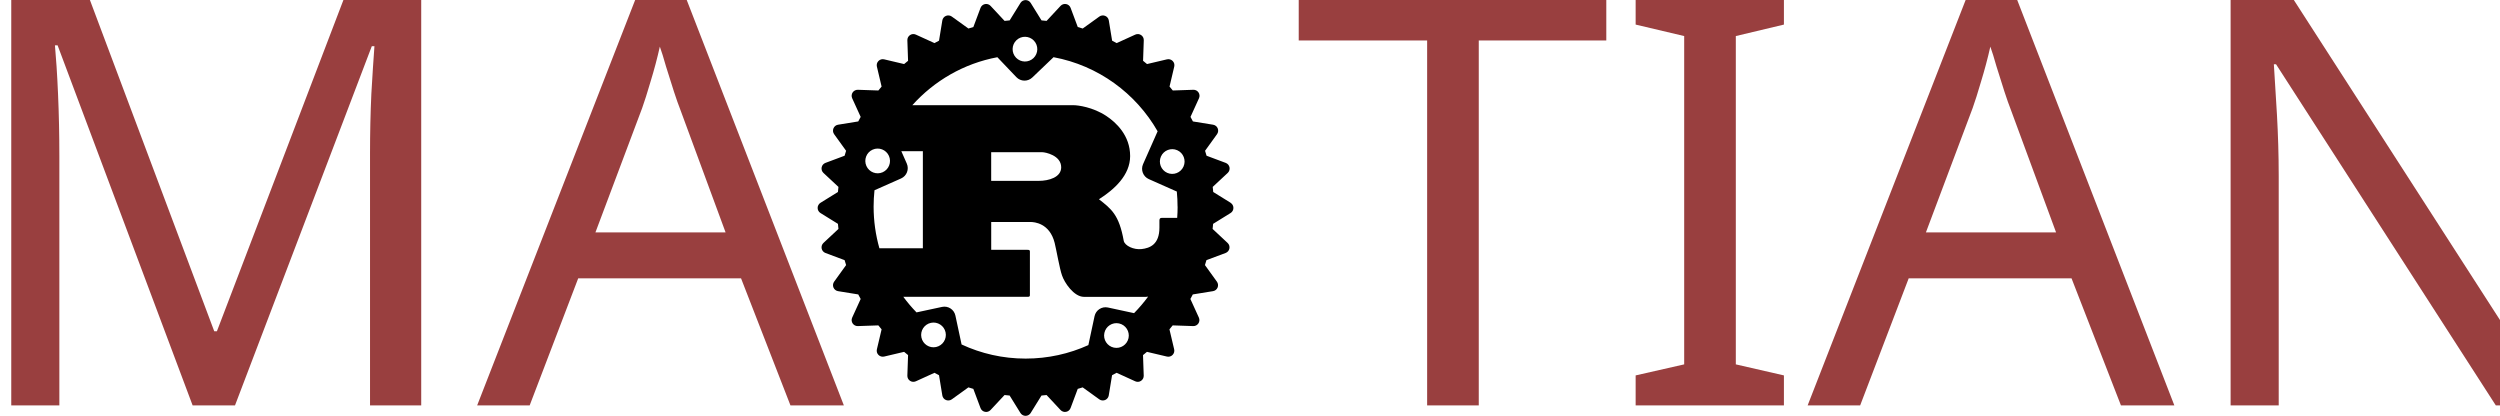
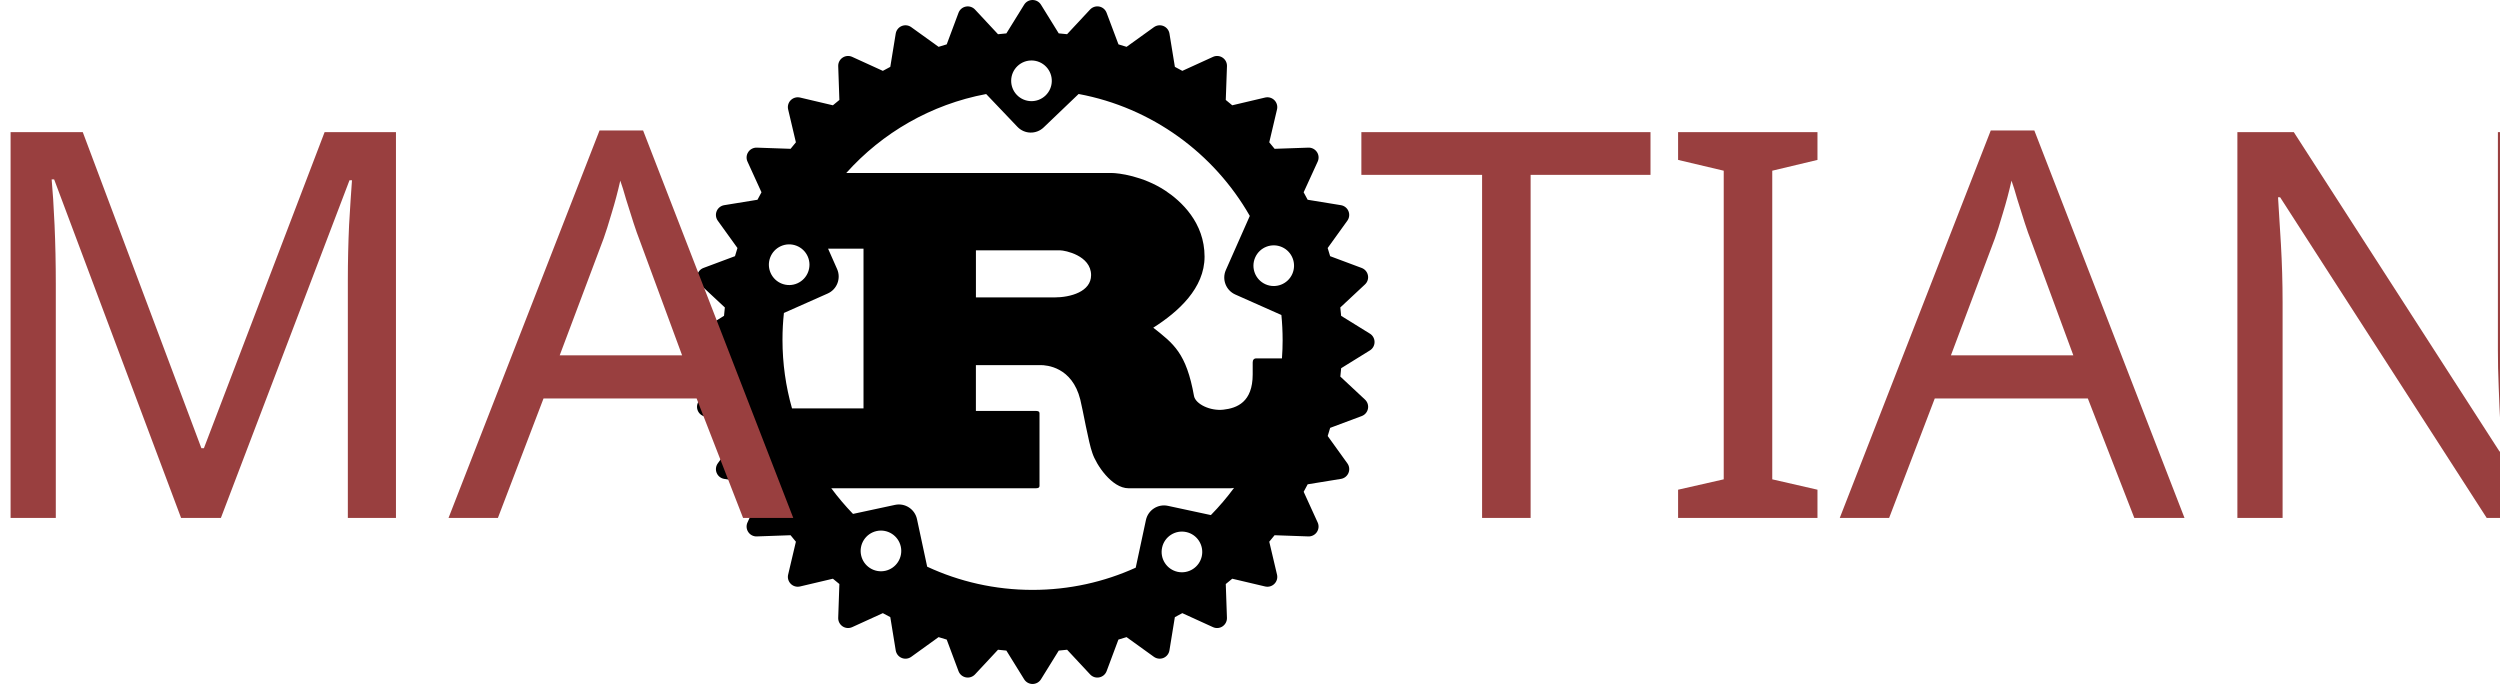
- <svg xmlns="http://www.w3.org/2000/svg" xml:space="preserve" viewBox="19 19 88.519 14.722" height="20" width="120.252" y="0px" x="0px" id="Layer_1" version="1.1">
+ <svg xmlns="http://www.w3.org/2000/svg" xml:space="preserve" viewBox="19 19 188.33 51.528" height="70" width="255.845" y="0px" x="0px" id="Layer_1" version="1.1">
  <defs id="defs881" />
-   <g id="g894" transform="translate(-14.00759,-29.02816)">
-     <path style="stroke-width:0.141" d="m 76.583,55.209 -0.618,-0.383 c -0.005,-0.06 -0.011,-0.12 -0.018,-0.18 l 0.531,-0.495 c 0.054,-0.05 0.078,-0.125 0.064,-0.197 -0.014,-0.072 -0.065,-0.132 -0.134,-0.158 l -0.679,-0.254 c -0.017,-0.059 -0.035,-0.117 -0.053,-0.175 l 0.424,-0.588 c 0.043,-0.06 0.052,-0.138 0.024,-0.206 -0.028,-0.068 -0.09,-0.117 -0.162,-0.129 l -0.716,-0.116 c -0.028,-0.054 -0.057,-0.108 -0.086,-0.161 l 0.301,-0.66 c 0.031,-0.067 0.024,-0.145 -0.017,-0.206 -0.041,-0.061 -0.11,-0.097 -0.184,-0.094 l -0.727,0.025 c -0.038,-0.047 -0.076,-0.093 -0.115,-0.139 l 0.167,-0.708 c 0.017,-0.072 -0.004,-0.147 -0.057,-0.199 -0.052,-0.052 -0.127,-0.074 -0.199,-0.057 l -0.708,0.167 c -0.046,-0.039 -0.092,-0.077 -0.14,-0.115 l 0.025,-0.727 c 0.003,-0.074 -0.033,-0.143 -0.094,-0.184 -0.061,-0.041 -0.139,-0.047 -0.206,-0.017 l -0.66,0.301 c -0.053,-0.029 -0.107,-0.058 -0.161,-0.086 l -0.117,-0.716 c -0.012,-0.073 -0.06,-0.134 -0.129,-0.162 -0.068,-0.028 -0.146,-0.019 -0.206,0.024 l -0.589,0.424 c -0.058,-0.018 -0.116,-0.036 -0.175,-0.053 l -0.254,-0.679 c -0.026,-0.069 -0.085,-0.12 -0.158,-0.134 -0.072,-0.014 -0.147,0.01 -0.197,0.064 l -0.495,0.532 c -0.06,-0.007 -0.12,-0.013 -0.18,-0.018 l -0.383,-0.618 c -0.039,-0.063 -0.107,-0.101 -0.181,-0.101 -0.074,0 -0.142,0.038 -0.181,0.101 l -0.383,0.618 c -0.06,0.005 -0.12,0.011 -0.18,0.018 l -0.496,-0.532 c -0.05,-0.054 -0.125,-0.078 -0.197,-0.064 -0.072,0.015 -0.132,0.065 -0.158,0.134 l -0.254,0.679 c -0.059,0.017 -0.117,0.035 -0.175,0.053 l -0.589,-0.424 c -0.06,-0.043 -0.138,-0.052 -0.206,-0.024 -0.068,0.028 -0.117,0.09 -0.129,0.162 l -0.117,0.716 c -0.054,0.028 -0.107,0.057 -0.161,0.086 l -0.66,-0.301 c -0.067,-0.031 -0.145,-0.024 -0.206,0.017 -0.061,0.041 -0.097,0.111 -0.094,0.184 l 0.025,0.727 c -0.047,0.038 -0.094,0.076 -0.14,0.115 l -0.708,-0.167 c -0.072,-0.017 -0.147,0.005 -0.199,0.057 -0.052,0.052 -0.074,0.127 -0.057,0.199 l 0.167,0.708 c -0.039,0.046 -0.077,0.092 -0.114,0.139 l -0.727,-0.025 c -0.073,-0.002 -0.143,0.033 -0.184,0.094 -0.041,0.061 -0.047,0.139 -0.017,0.206 l 0.301,0.66 c -0.029,0.053 -0.058,0.106 -0.086,0.161 l -0.716,0.116 c -0.073,0.012 -0.134,0.06 -0.162,0.129 -0.028,0.068 -0.019,0.146 0.024,0.206 l 0.424,0.588 c -0.018,0.058 -0.036,0.116 -0.053,0.175 l -0.679,0.254 c -0.069,0.026 -0.12,0.085 -0.134,0.158 -0.014,0.072 0.01,0.147 0.064,0.197 l 0.531,0.495 c -0.007,0.06 -0.013,0.12 -0.018,0.18 l -0.618,0.383 c -0.063,0.039 -0.101,0.107 -0.101,0.181 0,0.074 0.038,0.142 0.101,0.181 l 0.618,0.383 c 0.005,0.06 0.011,0.12 0.018,0.18 l -0.531,0.496 c -0.054,0.05 -0.078,0.125 -0.064,0.197 0.014,0.072 0.065,0.132 0.134,0.158 l 0.679,0.254 c 0.017,0.059 0.035,0.117 0.053,0.175 l -0.424,0.588 c -0.043,0.06 -0.052,0.138 -0.024,0.206 0.028,0.068 0.09,0.117 0.162,0.129 l 0.716,0.116 c 0.028,0.054 0.057,0.108 0.086,0.161 l -0.301,0.66 c -0.031,0.067 -0.024,0.145 0.017,0.206 0.041,0.061 0.111,0.097 0.184,0.094 l 0.726,-0.025 c 0.038,0.047 0.076,0.093 0.115,0.14 l -0.167,0.708 c -0.017,0.072 0.004,0.147 0.057,0.199 0.052,0.052 0.127,0.073 0.199,0.057 l 0.708,-0.167 c 0.046,0.039 0.093,0.077 0.14,0.115 l -0.025,0.727 c -0.003,0.074 0.033,0.143 0.094,0.184 0.061,0.041 0.139,0.047 0.206,0.017 l 0.66,-0.301 c 0.053,0.029 0.107,0.058 0.161,0.086 l 0.117,0.716 c 0.012,0.073 0.06,0.134 0.129,0.162 0.068,0.028 0.146,0.019 0.206,-0.024 l 0.588,-0.424 c 0.058,0.018 0.116,0.036 0.175,0.053 l 0.254,0.679 c 0.026,0.069 0.085,0.12 0.158,0.134 0.072,0.015 0.147,-0.01 0.197,-0.064 l 0.496,-0.531 c 0.06,0.007 0.12,0.013 0.18,0.018 l 0.383,0.618 c 0.039,0.062 0.107,0.101 0.181,0.101 0.074,0 0.142,-0.038 0.181,-0.101 l 0.383,-0.618 c 0.06,-0.005 0.12,-0.011 0.18,-0.018 l 0.495,0.531 c 0.05,0.054 0.125,0.078 0.197,0.064 0.072,-0.014 0.132,-0.065 0.158,-0.134 l 0.254,-0.679 c 0.059,-0.017 0.117,-0.035 0.175,-0.053 l 0.588,0.424 c 0.06,0.043 0.138,0.052 0.206,0.024 0.068,-0.028 0.117,-0.09 0.129,-0.162 l 0.117,-0.716 c 0.054,-0.028 0.107,-0.057 0.161,-0.086 l 0.66,0.301 c 0.067,0.031 0.145,0.025 0.206,-0.017 0.061,-0.041 0.097,-0.111 0.094,-0.184 l -0.025,-0.727 c 0.047,-0.038 0.094,-0.075 0.139,-0.115 l 0.708,0.167 c 0.072,0.017 0.147,-0.004 0.199,-0.057 0.052,-0.052 0.074,-0.127 0.057,-0.199 l -0.167,-0.708 c 0.039,-0.046 0.077,-0.092 0.114,-0.14 l 0.727,0.025 c 0.073,0.003 0.143,-0.033 0.184,-0.094 0.041,-0.061 0.047,-0.139 0.017,-0.206 l -0.301,-0.66 c 0.029,-0.053 0.058,-0.107 0.086,-0.161 l 0.716,-0.116 c 0.073,-0.012 0.134,-0.06 0.162,-0.129 0.028,-0.068 0.019,-0.146 -0.024,-0.206 l -0.424,-0.588 c 0.018,-0.058 0.036,-0.116 0.053,-0.175 l 0.679,-0.254 c 0.069,-0.026 0.12,-0.085 0.134,-0.158 0.015,-0.072 -0.01,-0.147 -0.064,-0.197 l -0.531,-0.496 c 0.006,-0.06 0.012,-0.12 0.018,-0.18 l 0.618,-0.383 c 0.063,-0.038 0.101,-0.107 0.101,-0.181 0,-0.074 -0.038,-0.142 -0.101,-0.181 z m -4.137,5.127 c -0.236,-0.051 -0.386,-0.284 -0.335,-0.52 0.051,-0.236 0.283,-0.387 0.519,-0.336 0.236,0.051 0.386,0.284 0.336,0.52 -0.051,0.236 -0.283,0.387 -0.519,0.336 z m -0.21,-1.42 c -0.215,-0.046 -0.427,0.091 -0.473,0.307 l -0.219,1.024 c -0.677,0.307 -1.429,0.478 -2.221,0.478 -0.81,0 -1.578,-0.179 -2.268,-0.5 l -0.219,-1.024 c -0.046,-0.215 -0.258,-0.353 -0.473,-0.306 l -0.904,0.194 c -0.168,-0.173 -0.324,-0.357 -0.467,-0.551 h 4.399 c 0.05,0 0.083,-0.009 0.083,-0.054 v -1.556 c 0,-0.045 -0.033,-0.054 -0.083,-0.054 H 68.104 v -0.986 h 1.391 c 0.127,0 0.679,0.036 0.856,0.742 0.055,0.217 0.177,0.923 0.26,1.149 0.083,0.253 0.419,0.76 0.778,0.76 h 2.192 c 0.025,0 0.051,-0.003 0.079,-0.008 -0.152,0.207 -0.319,0.402 -0.498,0.585 z m -6.084,1.399 c -0.236,0.051 -0.468,-0.1 -0.519,-0.336 -0.051,-0.237 0.1,-0.469 0.336,-0.52 0.236,-0.051 0.469,0.1 0.519,0.336 0.051,0.236 -0.1,0.469 -0.336,0.52 z m -1.669,-6.766 c 0.098,0.221 -0.002,0.48 -0.222,0.578 -0.221,0.098 -0.479,-0.002 -0.577,-0.223 -0.098,-0.221 0.002,-0.48 0.222,-0.578 0.221,-0.098 0.479,0.002 0.577,0.223 z m -0.513,1.216 0.942,-0.418 c 0.201,-0.089 0.292,-0.325 0.203,-0.527 l -0.194,-0.439 h 0.763 v 3.438 h -1.539 c -0.133,-0.469 -0.205,-0.964 -0.205,-1.476 0,-0.195 0.011,-0.389 0.031,-0.578 z m 4.133,-0.334 v -1.013 h 1.816 c 0.094,0 0.663,0.108 0.663,0.534 0,0.353 -0.436,0.48 -0.795,0.48 h -1.684 z m 6.601,0.912 c 0,0.134 -0.005,0.268 -0.015,0.4 h -0.552 c -0.055,0 -0.077,0.036 -0.077,0.09 v 0.254 c 0,0.597 -0.337,0.727 -0.632,0.76 -0.281,0.032 -0.592,-0.118 -0.631,-0.289 -0.166,-0.932 -0.442,-1.131 -0.878,-1.475 0.541,-0.344 1.104,-0.851 1.104,-1.529 0,-0.733 -0.502,-1.194 -0.845,-1.421 -0.48,-0.317 -1.012,-0.38 -1.156,-0.38 h -5.711 c 0.774,-0.864 1.824,-1.477 3.011,-1.699 l 0.673,0.706 c 0.152,0.159 0.404,0.165 0.563,0.013 l 0.753,-0.72 c 1.578,0.294 2.915,1.276 3.685,2.624 l -0.516,1.165 c -0.089,0.202 0.002,0.437 0.203,0.527 l 0.993,0.441 c 0.017,0.176 0.026,0.354 0.026,0.535 z m -5.707,-5.891 c 0.174,-0.167 0.451,-0.161 0.618,0.014 0.167,0.175 0.16,0.452 -0.014,0.619 -0.174,0.167 -0.451,0.161 -0.618,-0.014 -0.167,-0.175 -0.16,-0.452 0.014,-0.619 z m 5.117,4.118 c 0.098,-0.221 0.356,-0.321 0.577,-0.223 0.221,0.098 0.32,0.357 0.222,0.578 -0.098,0.221 -0.356,0.321 -0.577,0.223 -0.22,-0.098 -0.32,-0.357 -0.222,-0.578 z" id="path3" />
-     <text id="text887" y="62.382" x="31.437" style="font-style:normal;font-variant:normal;font-weight:normal;font-stretch:normal;font-size:20.358px;line-height:1.25;font-family:'.Al Bayan PUA';-inkscape-font-specification:'.Al Bayan PUA';letter-spacing:0px;word-spacing:0px;fill:#993f3f;fill-opacity:1;stroke:none;stroke-width:0.509" xml:space="preserve">
-       <tspan style="font-style:normal;font-variant:normal;font-weight:300;font-stretch:normal;font-family:'Gill Sans';-inkscape-font-specification:'Gill Sans Light';fill:#993f3f;fill-opacity:1;stroke-width:0.509" y="62.382" x="31.437" id="tspan885">MA   TIAN</tspan>
+   <g id="g817" transform="matrix(2,0,0,2,-19.00001,-19.00001)">
+     <path style="stroke-width:0.246" d="m 70.597,31.566 -1.082,-0.67 c -0.009,-0.105 -0.019,-0.21 -0.031,-0.315 l 0.929,-0.867 c 0.095,-0.088 0.137,-0.219 0.111,-0.345 -0.025,-0.127 -0.114,-0.231 -0.235,-0.276 l -1.188,-0.444 c -0.03,-0.103 -0.061,-0.205 -0.093,-0.307 l 0.741,-1.029 c 0.076,-0.105 0.091,-0.241 0.042,-0.36 -0.049,-0.119 -0.157,-0.204 -0.284,-0.225 l -1.253,-0.204 c -0.049,-0.095 -0.099,-0.189 -0.151,-0.281 L 68.632,25.087 c 0.054,-0.118 0.043,-0.255 -0.029,-0.361 -0.072,-0.107 -0.193,-0.17 -0.322,-0.165 l -1.272,0.044 c -0.066,-0.082 -0.133,-0.164 -0.201,-0.244 l 0.292,-1.239 c 0.03,-0.126 -0.008,-0.257 -0.099,-0.349 -0.091,-0.091 -0.223,-0.129 -0.349,-0.099 l -1.238,0.292 c -0.08,-0.068 -0.162,-0.135 -0.244,-0.201 l 0.045,-1.272 c 0.005,-0.129 -0.058,-0.251 -0.165,-0.322 -0.108,-0.072 -0.244,-0.083 -0.361,-0.029 l -1.155,0.527 c -0.093,-0.051 -0.187,-0.102 -0.281,-0.151 l -0.204,-1.253 c -0.021,-0.127 -0.106,-0.235 -0.225,-0.284 -0.119,-0.05 -0.255,-0.033 -0.36,0.042 l -1.03,0.741 c -0.101,-0.032 -0.203,-0.063 -0.306,-0.093 L 60.681,19.482 c -0.045,-0.121 -0.149,-0.21 -0.276,-0.235 -0.127,-0.025 -0.257,0.018 -0.345,0.111 l -0.867,0.93 c -0.105,-0.012 -0.21,-0.022 -0.315,-0.031 L 58.209,19.176 C 58.141,19.067 58.021,19 57.892,19 c -0.129,0 -0.249,0.067 -0.316,0.176 l -0.67,1.082 c -0.105,0.009 -0.211,0.019 -0.315,0.031 L 55.724,19.359 c -0.088,-0.094 -0.218,-0.136 -0.345,-0.111 -0.127,0.025 -0.231,0.114 -0.276,0.235 l -0.444,1.188 c -0.103,0.03 -0.205,0.061 -0.306,0.093 l -1.03,-0.741 c -0.105,-0.076 -0.241,-0.092 -0.36,-0.042 -0.119,0.049 -0.204,0.157 -0.225,0.284 l -0.204,1.253 c -0.095,0.049 -0.188,0.099 -0.281,0.151 l -1.155,-0.527 c -0.117,-0.054 -0.254,-0.043 -0.361,0.029 -0.107,0.071 -0.17,0.194 -0.165,0.322 l 0.044,1.272 c -0.082,0.066 -0.164,0.133 -0.244,0.201 l -1.238,-0.292 c -0.126,-0.029 -0.258,0.009 -0.349,0.099 -0.092,0.091 -0.129,0.223 -0.099,0.349 l 0.292,1.239 c -0.068,0.08 -0.135,0.162 -0.2,0.244 l -1.272,-0.044 c -0.128,-0.004 -0.251,0.058 -0.322,0.165 -0.072,0.107 -0.083,0.244 -0.029,0.361 l 0.527,1.156 c -0.051,0.093 -0.102,0.186 -0.151,0.281 l -1.253,0.204 c -0.127,0.021 -0.235,0.106 -0.284,0.225 -0.049,0.119 -0.033,0.256 0.042,0.36 l 0.741,1.029 c -0.032,0.102 -0.064,0.204 -0.093,0.307 l -1.188,0.444 c -0.121,0.045 -0.209,0.149 -0.235,0.276 -0.025,0.127 0.017,0.257 0.111,0.345 l 0.93,0.867 c -0.012,0.105 -0.022,0.21 -0.031,0.315 l -1.082,0.67 c -0.11,0.068 -0.176,0.187 -0.176,0.317 0,0.129 0.067,0.249 0.176,0.316 l 1.082,0.67 c 0.009,0.105 0.019,0.21 0.031,0.315 l -0.93,0.867 c -0.094,0.088 -0.136,0.218 -0.111,0.345 0.025,0.127 0.114,0.231 0.235,0.276 l 1.188,0.444 c 0.03,0.103 0.061,0.205 0.093,0.307 l -0.741,1.03 c -0.075,0.105 -0.091,0.241 -0.042,0.36 0.049,0.119 0.157,0.205 0.284,0.225 l 1.253,0.204 c 0.049,0.095 0.099,0.189 0.151,0.282 l -0.527,1.155 c -0.054,0.117 -0.043,0.254 0.029,0.361 0.072,0.108 0.194,0.17 0.322,0.165 l 1.271,-0.045 c 0.066,0.083 0.133,0.164 0.201,0.244 l -0.292,1.239 c -0.03,0.125 0.008,0.257 0.099,0.348 0.091,0.092 0.223,0.128 0.349,0.099 l 1.238,-0.292 c 0.081,0.068 0.162,0.135 0.244,0.2 l -0.044,1.272 c -0.005,0.129 0.058,0.251 0.165,0.323 0.107,0.072 0.244,0.082 0.361,0.029 l 1.155,-0.527 c 0.093,0.052 0.187,0.102 0.281,0.151 l 0.204,1.252 c 0.021,0.128 0.106,0.235 0.225,0.284 0.119,0.05 0.256,0.033 0.36,-0.042 l 1.029,-0.742 c 0.102,0.032 0.204,0.064 0.307,0.093 l 0.444,1.188 c 0.045,0.121 0.149,0.21 0.276,0.235 0.127,0.026 0.257,-0.018 0.345,-0.111 l 0.867,-0.93 c 0.105,0.012 0.21,0.022 0.315,0.032 l 0.67,1.082 c 0.067,0.109 0.187,0.176 0.316,0.176 0.129,0 0.249,-0.067 0.317,-0.176 l 0.67,-1.082 c 0.105,-0.009 0.21,-0.019 0.315,-0.032 l 0.867,0.93 c 0.088,0.095 0.218,0.137 0.345,0.111 0.127,-0.025 0.231,-0.114 0.276,-0.235 l 0.444,-1.188 c 0.103,-0.03 0.205,-0.061 0.307,-0.093 l 1.03,0.742 c 0.105,0.075 0.241,0.091 0.36,0.042 0.119,-0.049 0.204,-0.157 0.225,-0.284 l 0.204,-1.252 c 0.095,-0.049 0.188,-0.1 0.281,-0.151 l 1.155,0.527 c 0.117,0.054 0.254,0.043 0.361,-0.029 0.107,-0.072 0.17,-0.194 0.165,-0.323 l -0.044,-1.272 c 0.082,-0.066 0.164,-0.132 0.244,-0.2 l 1.238,0.292 c 0.126,0.03 0.258,-0.007 0.349,-0.099 0.092,-0.091 0.129,-0.223 0.099,-0.348 l -0.292,-1.239 c 0.068,-0.081 0.135,-0.162 0.2,-0.244 l 1.272,0.045 c 0.128,0.005 0.251,-0.058 0.322,-0.165 0.072,-0.107 0.083,-0.244 0.029,-0.361 l -0.527,-1.155 c 0.051,-0.093 0.102,-0.187 0.151,-0.282 l 1.253,-0.204 c 0.128,-0.02 0.235,-0.106 0.284,-0.225 0.049,-0.119 0.034,-0.255 -0.042,-0.36 l -0.741,-1.03 c 0.032,-0.102 0.063,-0.204 0.093,-0.307 l 1.188,-0.444 c 0.121,-0.045 0.21,-0.149 0.235,-0.276 0.026,-0.127 -0.017,-0.257 -0.111,-0.345 l -0.929,-0.867 c 0.011,-0.105 0.022,-0.21 0.031,-0.315 l 1.082,-0.67 c 0.11,-0.067 0.176,-0.187 0.176,-0.316 0,-0.129 -0.066,-0.249 -0.176,-0.317 z m -7.239,8.973 c -0.413,-0.089 -0.676,-0.496 -0.587,-0.911 0.088,-0.414 0.495,-0.677 0.908,-0.588 0.413,0.088 0.676,0.496 0.588,0.91 -0.089,0.414 -0.496,0.677 -0.909,0.589 z m -0.368,-2.486 c -0.377,-0.081 -0.748,0.159 -0.828,0.537 l -0.384,1.792 c -1.185,0.538 -2.501,0.837 -3.887,0.837 -1.418,0 -2.762,-0.314 -3.968,-0.874 l -0.384,-1.792 c -0.081,-0.377 -0.451,-0.617 -0.828,-0.536 l -1.582,0.34 C 50.836,38.053 50.563,37.731 50.311,37.391 h 7.698 c 0.087,0 0.145,-0.016 0.145,-0.095 v -2.723 c 0,-0.079 -0.058,-0.095 -0.145,-0.095 h -2.251 v -1.726 h 2.435 c 0.222,0 1.188,0.064 1.497,1.298 0.097,0.38 0.309,1.615 0.454,2.011 0.145,0.444 0.734,1.33 1.362,1.33 h 3.836 c 0.044,0 0.09,-0.005 0.139,-0.014 -0.266,0.362 -0.558,0.704 -0.872,1.024 z m -10.647,2.448 c -0.413,0.089 -0.82,-0.174 -0.909,-0.588 -0.088,-0.415 0.174,-0.821 0.587,-0.911 0.413,-0.088 0.82,0.175 0.909,0.589 0.088,0.414 -0.175,0.821 -0.587,0.91 z M 49.424,28.66 c 0.171,0.387 -0.003,0.84 -0.389,1.011 -0.386,0.172 -0.838,-0.004 -1.009,-0.39 -0.171,-0.387 0.003,-0.839 0.389,-1.011 0.386,-0.171 0.838,0.004 1.009,0.39 z m -0.897,2.128 1.648,-0.732 c 0.352,-0.156 0.511,-0.569 0.355,-0.922 L 50.19,28.366 h 1.335 v 6.017 h -2.693 c -0.234,-0.821 -0.359,-1.688 -0.359,-2.584 0,-0.342 0.018,-0.68 0.054,-1.012 z m 7.232,-0.584 v -1.774 h 3.179 c 0.164,0 1.159,0.19 1.159,0.934 0,0.618 -0.763,0.839 -1.391,0.839 h -2.947 z m 11.553,1.596 c 0,0.235 -0.009,0.468 -0.026,0.699 h -0.966 c -0.097,0 -0.136,0.064 -0.136,0.158 v 0.444 c 0,1.045 -0.589,1.272 -1.105,1.33 -0.492,0.055 -1.037,-0.206 -1.104,-0.507 -0.29,-1.631 -0.773,-1.979 -1.536,-2.581 0.947,-0.601 1.932,-1.488 1.932,-2.676 0,-1.282 -0.879,-2.09 -1.478,-2.486 C 62.051,25.627 61.121,25.516 60.87,25.516 H 50.875 c 1.355,-1.513 3.192,-2.584 5.27,-2.974 l 1.178,1.236 c 0.266,0.279 0.707,0.289 0.986,0.023 l 1.318,-1.261 c 2.762,0.514 5.101,2.234 6.448,4.593 l -0.902,2.038 c -0.156,0.353 0.003,0.765 0.355,0.922 l 1.737,0.772 c 0.03,0.308 0.046,0.62 0.046,0.936 z M 57.323,21.49 c 0.305,-0.292 0.789,-0.281 1.082,0.025 0.292,0.306 0.281,0.791 -0.025,1.083 -0.305,0.292 -0.789,0.281 -1.082,-0.025 -0.291,-0.306 -0.28,-0.791 0.025,-1.083 z m 8.955,7.207 c 0.171,-0.387 0.623,-0.561 1.009,-0.39 0.386,0.171 0.56,0.624 0.389,1.011 -0.171,0.387 -0.623,0.561 -1.009,0.39 -0.386,-0.171 -0.56,-0.624 -0.389,-1.011 z" id="path3" />
+     <text id="text887" y="38.507" x="17.429" style="font-style:normal;font-variant:normal;font-weight:normal;font-stretch:normal;font-size:20.358px;line-height:1.25;font-family:'.Al Bayan PUA';-inkscape-font-specification:'.Al Bayan PUA';letter-spacing:0px;word-spacing:0px;fill:#993f3f;fill-opacity:1;stroke:none;stroke-width:0.509" xml:space="preserve">
+       <tspan style="font-style:normal;font-variant:normal;font-weight:300;font-stretch:normal;font-family:'Gill Sans';-inkscape-font-specification:'Gill Sans Light';fill:#993f3f;fill-opacity:1;stroke-width:0.509" y="38.507" x="17.429" id="tspan885">MA    TIAN</tspan>
    </text>
  </g>
</svg>
